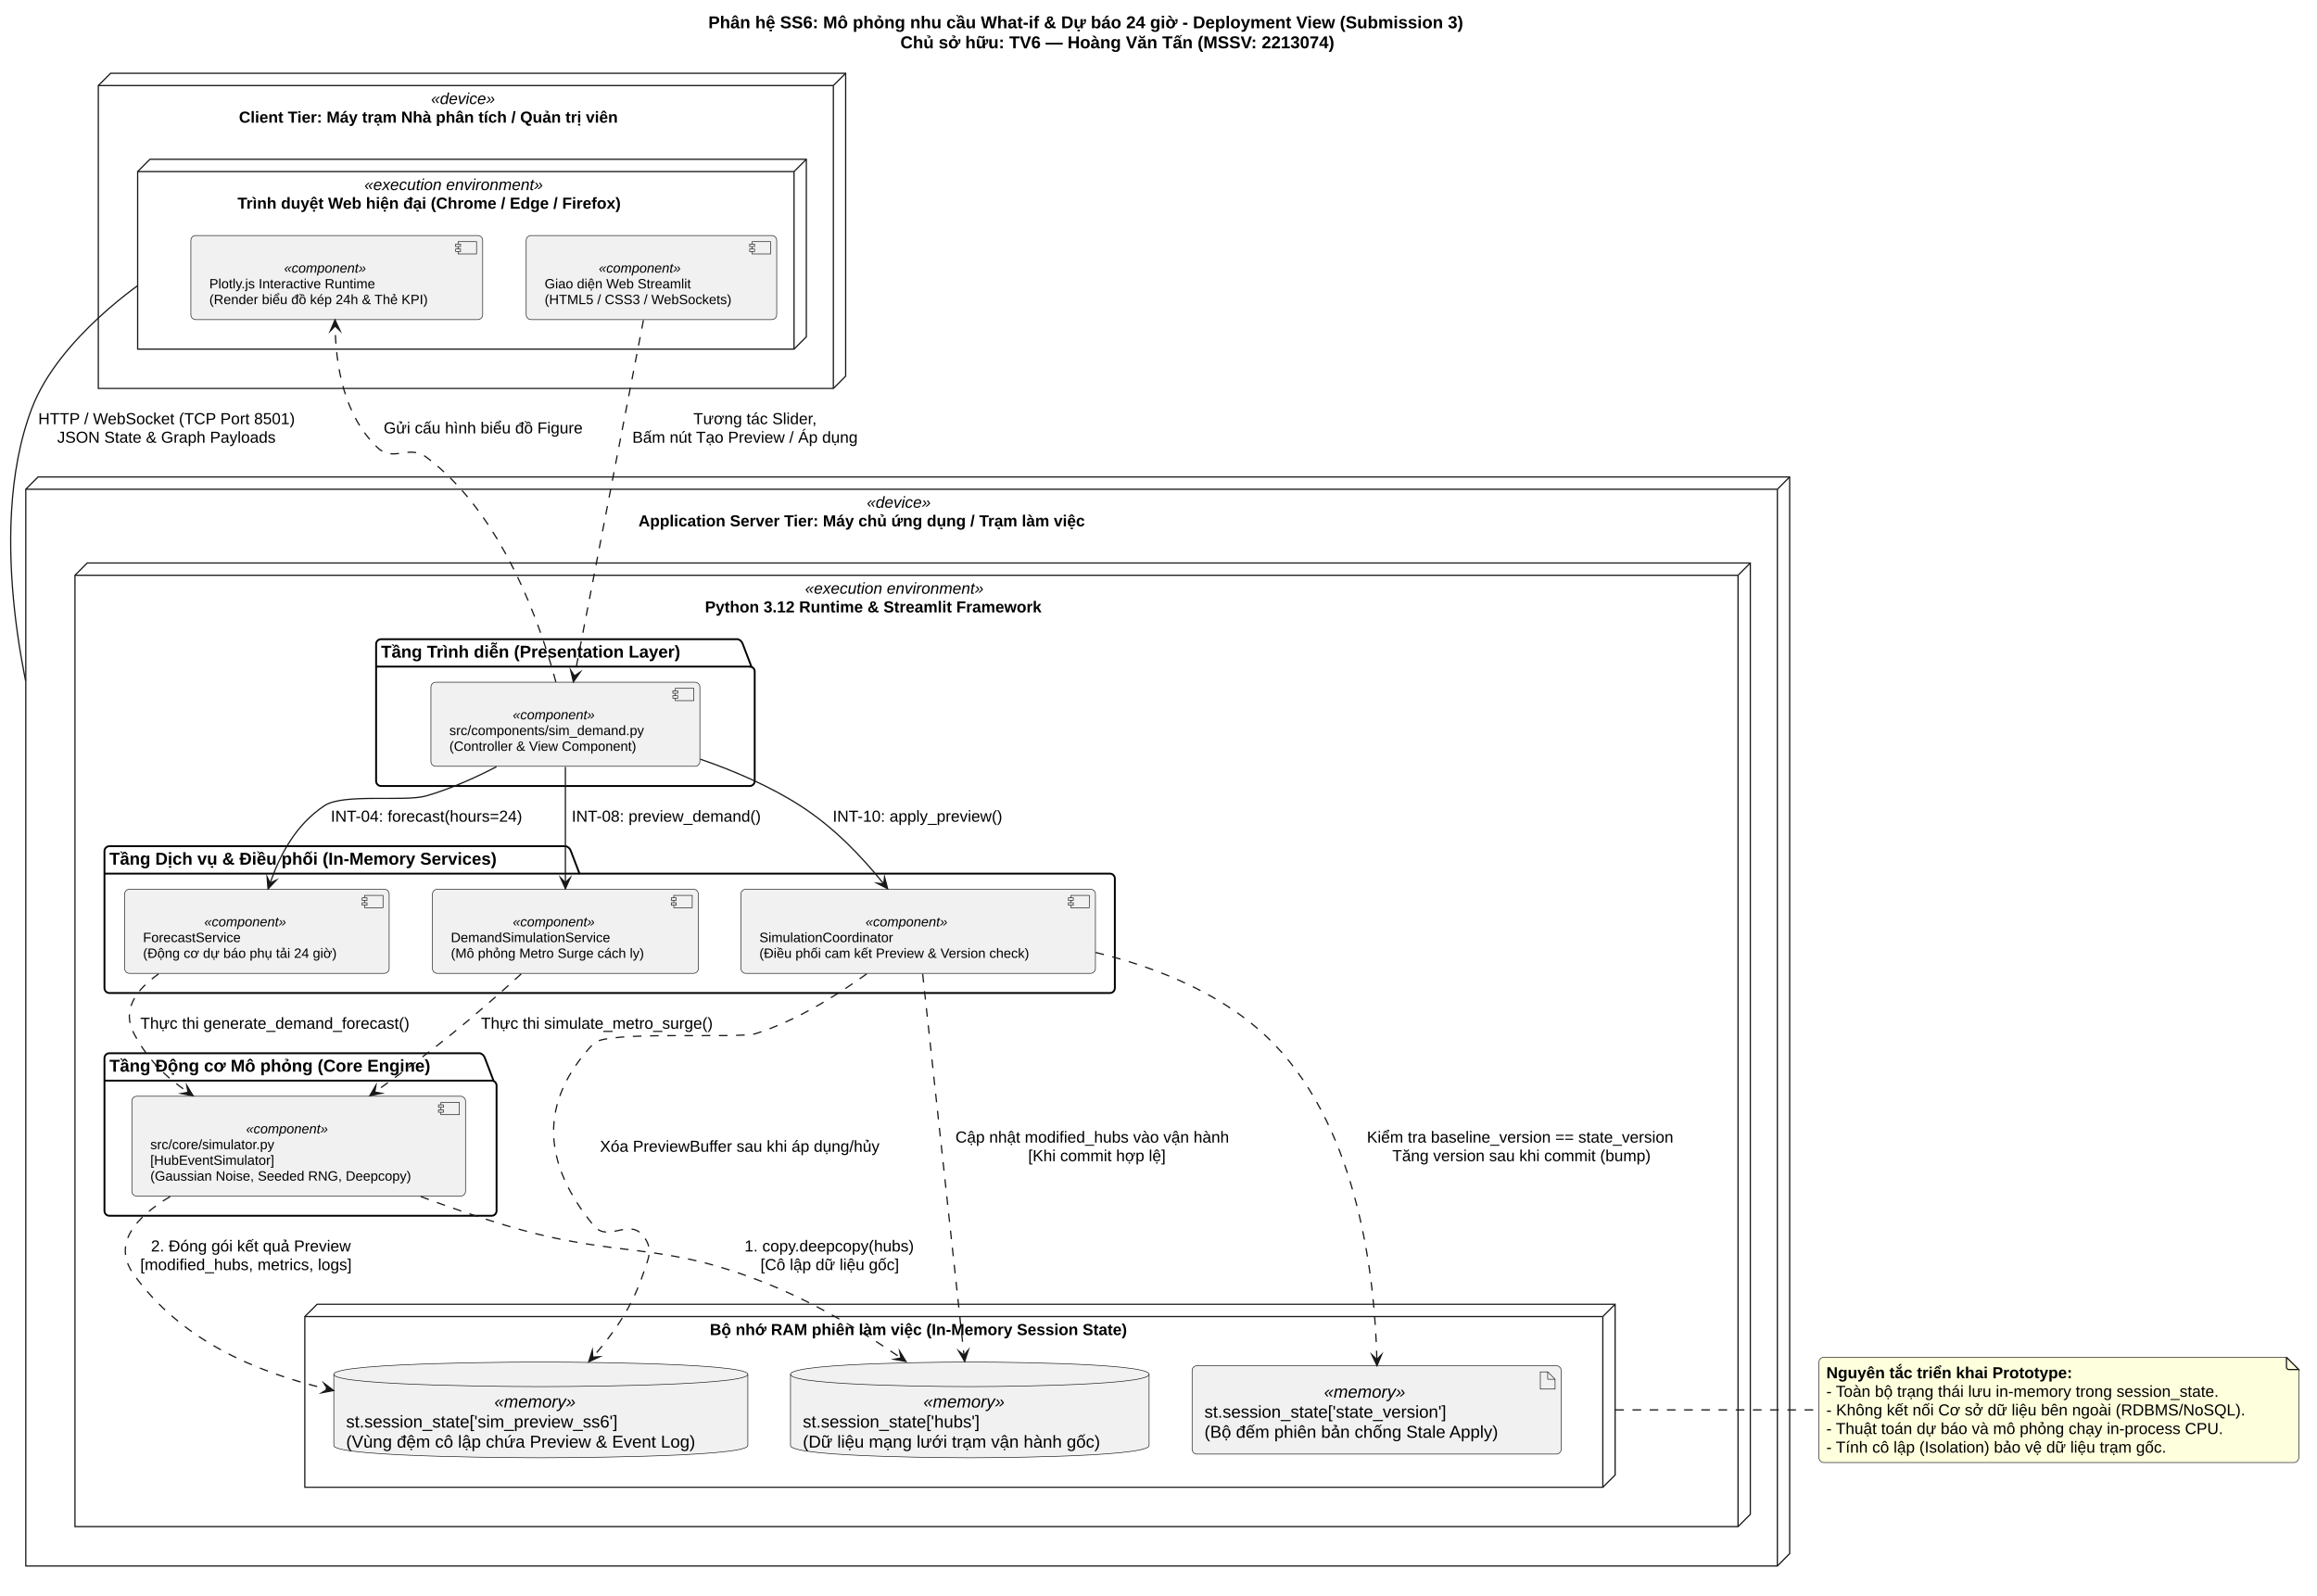
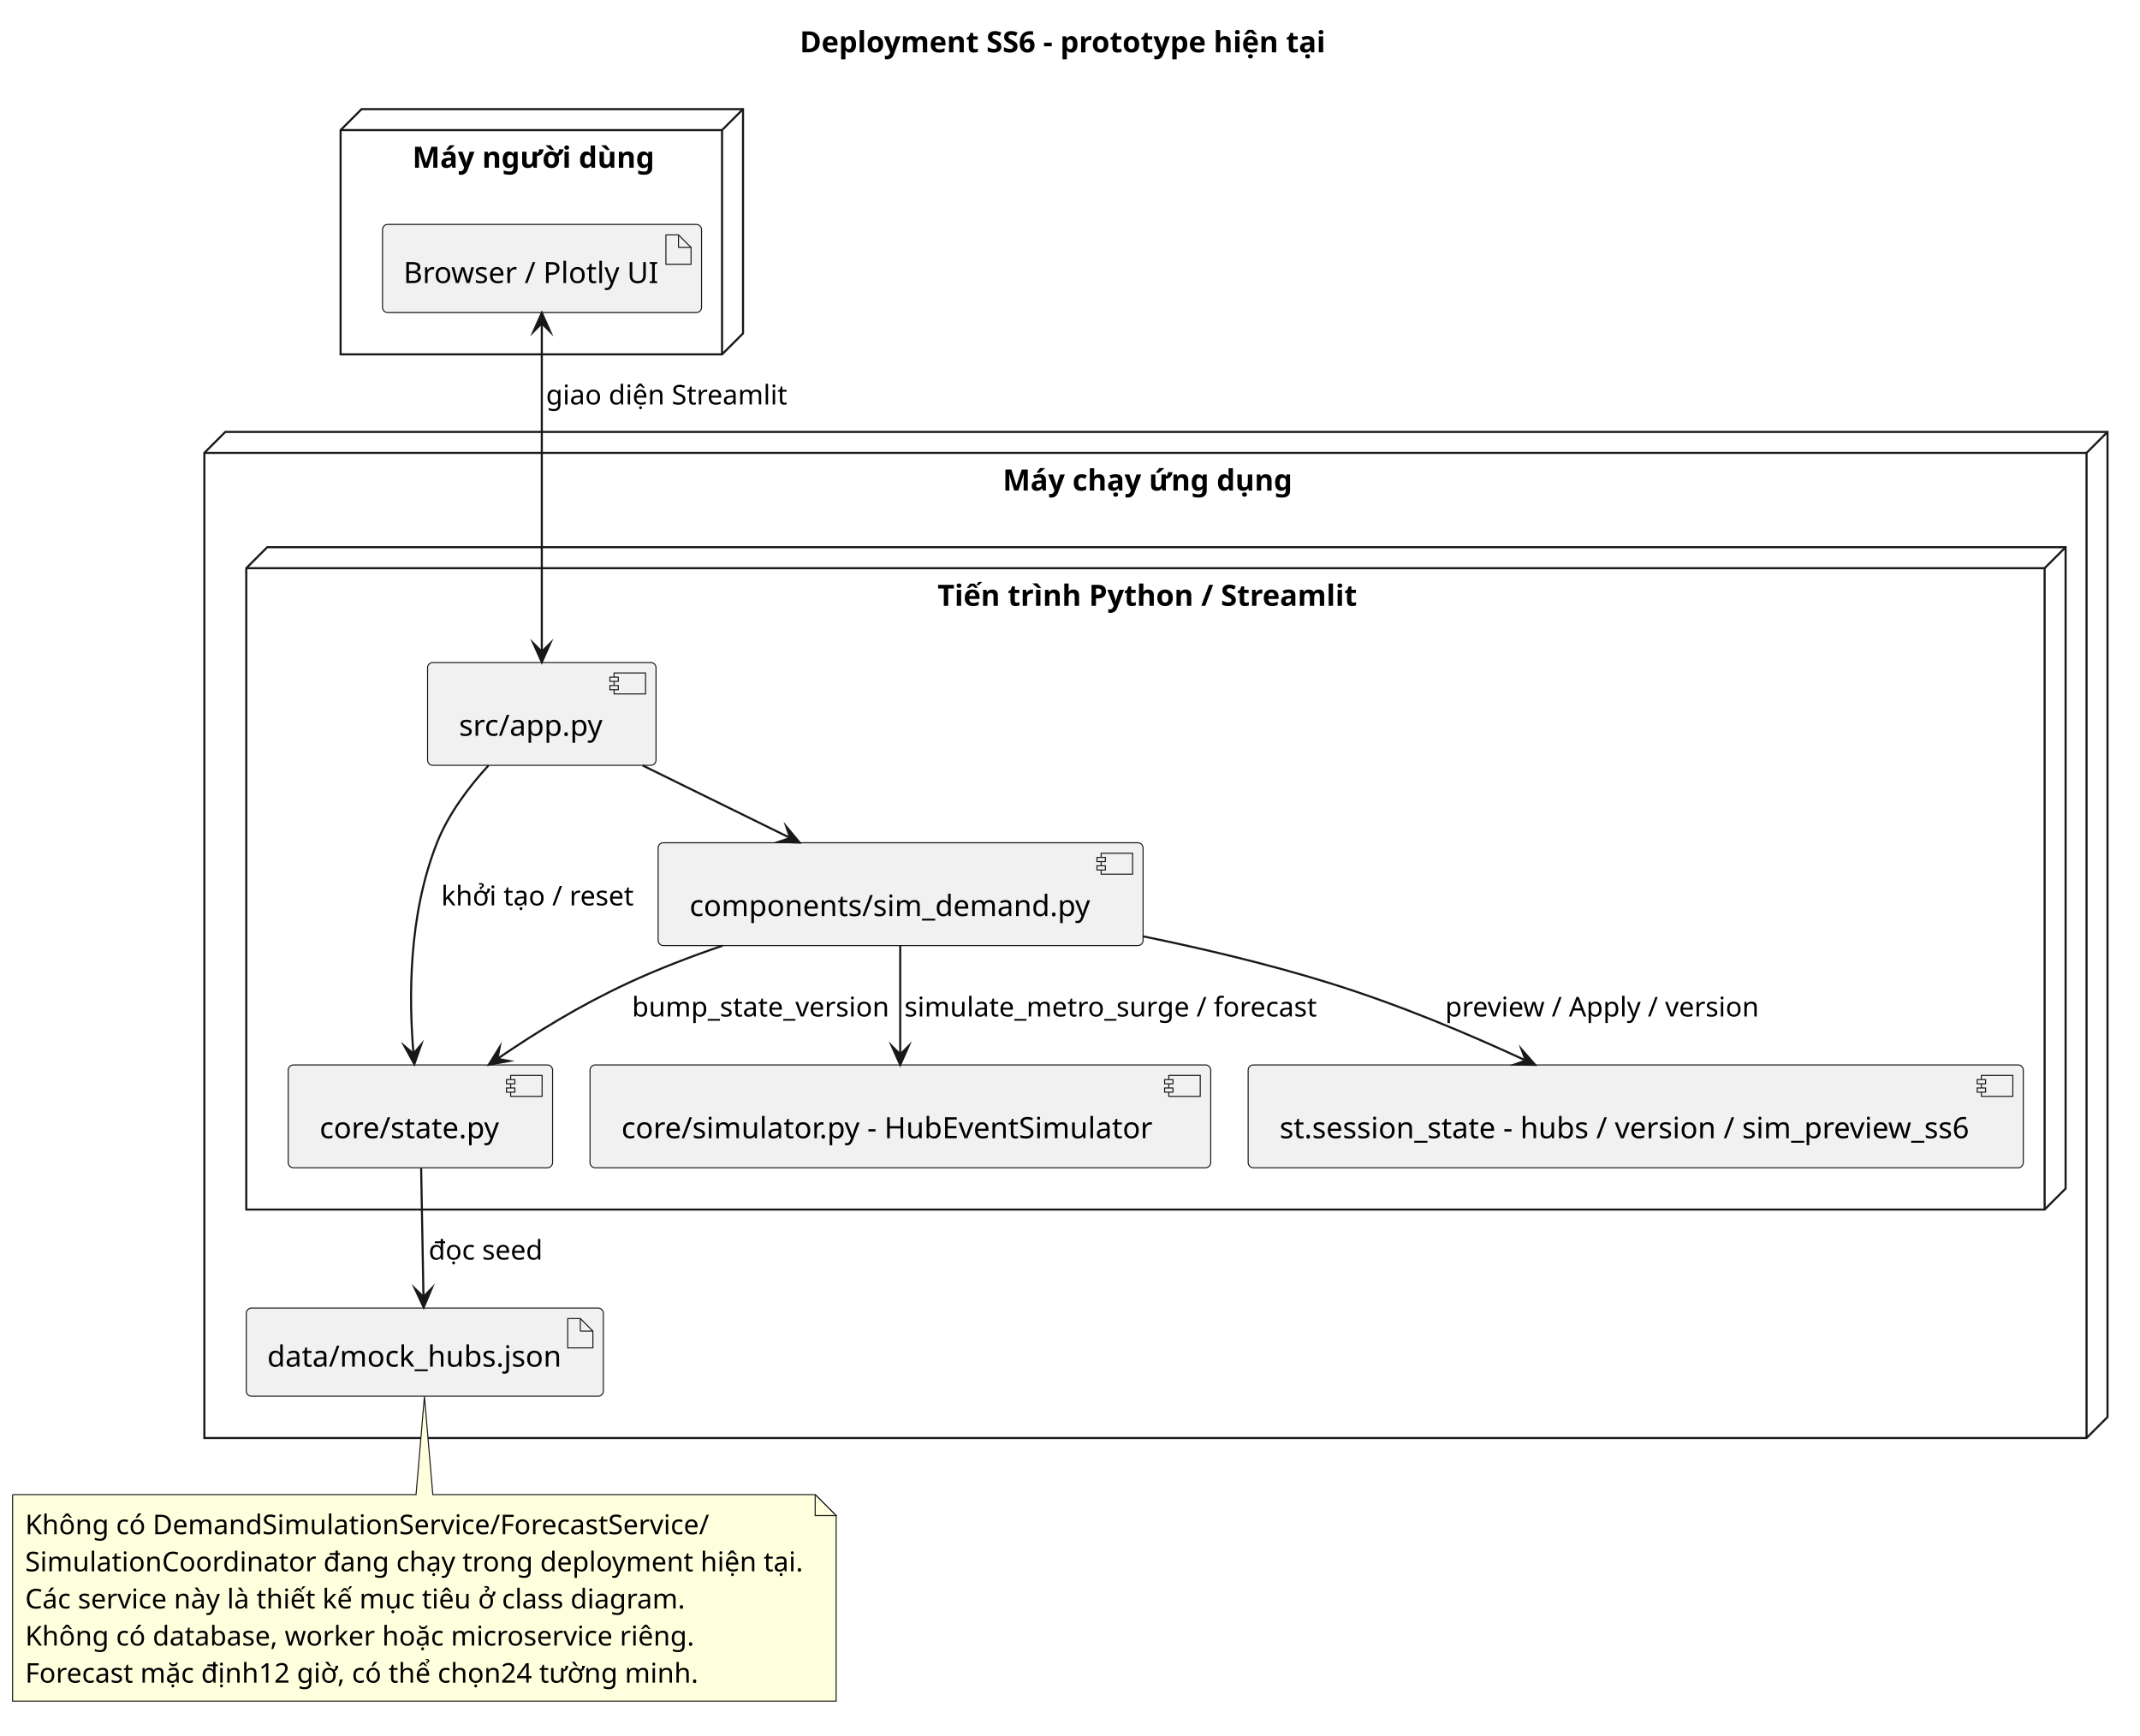
- <svg xmlns="http://www.w3.org/2000/svg" version="1.1" data-diagram-type="DESCRIPTION" style="width:1885px;height:1298px;background:#FFFFFF;" width="1885px" height="1298px" viewBox="0 0 1885 1298" zoomAndPan="magnify" preserveAspectRatio="none" contentStyleType="text/css">
+ <svg xmlns="http://www.w3.org/2000/svg" version="1.1" data-diagram-type="DESCRIPTION" style="width:1021px;height:828px;background:#FFFFFF;" width="1021px" height="828px" viewBox="0 0 1021 828" zoomAndPan="magnify" preserveAspectRatio="none" contentStyleType="text/css">
  <defs />
  <g font-family="sans-serif" lengthAdjust="spacing">
-     <g class="title" data-source-line="8">
-       <text x="576.274" y="22.995" fill="#000" font-size="14" textLength="725.621" font-weight="700" font-family="'Segoe UI', Arial, SansSerif">Phân hệ SS6: Mô phỏng nhu cầu What-if &amp; Dự báo 24 giờ - Deployment View (Submission 3)</text>
-       <text x="732.509" y="39.292" fill="#000" font-size="14" textLength="413.15" font-weight="700" font-family="'Segoe UI', Arial, SansSerif">Chủ sở hữu: TV6 — Hoàng Văn Tấn (MSSV: 2213074)</text>
+     <g class="title" data-source-line="4">
+       <text x="381.558" y="24.966" fill="#000" font-size="14" textLength="251.383" font-weight="700">Deployment SS6 - prototype hiện tại</text>
    </g>
-     <g class="cluster" data-qualified-name="ClientNode" id="ent0001" data-source-line="10">
-       <polygon points="79.985,69.594,89.985,59.594,687.985,59.594,687.985,306.004,677.985,316.004,79.985,316.004,79.985,69.594" fill="none" style="stroke:#181818;stroke-width:1;stroke-linejoin:miter;stroke-miterlimit:10;" />
-       <line x1="677.985" y1="69.594" x2="687.985" y2="59.594" style="stroke:#181818;stroke-width:1;" />
-       <line x1="79.985" y1="69.594" x2="677.985" y2="69.594" style="stroke:#181818;stroke-width:1;" />
-       <line x1="677.985" y1="69.594" x2="677.985" y2="316.004" style="stroke:#181818;stroke-width:1;" />
-       <text x="350.681" y="84.661" fill="#000" font-size="13" textLength="58.608" font-style="italic" font-family="'Segoe UI', Arial, SansSerif">«device»</text>
-       <text x="194.402" y="99.793" fill="#000" font-size="13" textLength="371.167" font-weight="700" font-family="'Segoe UI', Arial, SansSerif">Client Tier: Máy trạm Nhà phân tích / Quản trị viên</text>
+     <g class="cluster" data-qualified-name="M.y ng..i d.ng" id="ent0001" data-source-line="5">
+       <polygon points="162.5,62.068,172.5,52.068,354.5,52.068,354.5,159.068,344.5,169.068,162.5,169.068,162.5,62.068" fill="none" style="stroke:#181818;stroke-width:1;stroke-linejoin:miter;stroke-miterlimit:10;" />
+       <line x1="344.5" y1="62.068" x2="354.5" y2="52.068" style="stroke:#181818;stroke-width:1;" />
+       <line x1="162.5" y1="62.068" x2="344.5" y2="62.068" style="stroke:#181818;stroke-width:1;" />
+       <line x1="344.5" y1="62.068" x2="344.5" y2="169.068" style="stroke:#181818;stroke-width:1;" />
+       <text x="196.75" y="80.034" fill="#000" font-size="14" textLength="115.5" font-weight="700">Máy người dùng</text>
    </g>
-     <g class="cluster" data-qualified-name="ClientNode.Browser" id="ent0002" data-source-line="11">
-       <polygon points="111.985,139.594,121.985,129.594,655.985,129.594,655.985,274.004,645.985,284.004,111.985,284.004,111.985,139.594" fill="none" style="stroke:#181818;stroke-width:1;stroke-linejoin:miter;stroke-miterlimit:10;" />
-       <line x1="645.985" y1="139.594" x2="655.985" y2="129.594" style="stroke:#181818;stroke-width:1;" />
-       <line x1="111.985" y1="139.594" x2="645.985" y2="139.594" style="stroke:#181818;stroke-width:1;" />
-       <line x1="645.985" y1="139.594" x2="645.985" y2="284.004" style="stroke:#181818;stroke-width:1;" />
-       <text x="296.437" y="154.661" fill="#000" font-size="13" textLength="167.096" font-style="italic" font-family="'Segoe UI', Arial, SansSerif">«execution environment»</text>
-       <text x="193.212" y="169.793" fill="#000" font-size="13" textLength="373.547" font-weight="700" font-family="'Segoe UI', Arial, SansSerif">Trình duyệt Web hiện đại (Chrome / Edge / Firefox)</text>
+     <g class="cluster" data-qualified-name="M.y ch.y .ng d.ng" id="ent0003" data-source-line="8">
+       <polygon points="97.5,216.068,107.5,206.068,1005.5,206.068,1005.5,676.068,995.5,686.068,97.5,686.068,97.5,216.068" fill="none" style="stroke:#181818;stroke-width:1;stroke-linejoin:miter;stroke-miterlimit:10;" />
+       <line x1="995.5" y1="216.068" x2="1005.5" y2="206.068" style="stroke:#181818;stroke-width:1;" />
+       <line x1="97.5" y1="216.068" x2="995.5" y2="216.068" style="stroke:#181818;stroke-width:1;" />
+       <line x1="995.5" y1="216.068" x2="995.5" y2="686.068" style="stroke:#181818;stroke-width:1;" />
+       <text x="478.41" y="234.034" fill="#000" font-size="14" textLength="138.179" font-weight="700">Máy chạy ứng dụng</text>
    </g>
-     <g class="cluster" data-qualified-name="AppServer" id="ent0005" data-source-line="17">
-       <polygon points="20.985,398.004,30.985,388.004,1455.985,388.004,1455.985,1263.944,1445.985,1273.944,20.985,1273.944,20.985,398.004" fill="none" style="stroke:#181818;stroke-width:1;stroke-linejoin:miter;stroke-miterlimit:10;" />
-       <line x1="1445.985" y1="398.004" x2="1455.985" y2="388.004" style="stroke:#181818;stroke-width:1;" />
-       <line x1="20.985" y1="398.004" x2="1445.985" y2="398.004" style="stroke:#181818;stroke-width:1;" />
-       <line x1="1445.985" y1="398.004" x2="1445.985" y2="1273.944" style="stroke:#181818;stroke-width:1;" />
-       <text x="705.181" y="413.071" fill="#000" font-size="13" textLength="58.608" font-style="italic" font-family="'Segoe UI', Arial, SansSerif">«device»</text>
-       <text x="519.42" y="428.203" fill="#000" font-size="13" textLength="430.13" font-weight="700" font-family="'Segoe UI', Arial, SansSerif">Application Server Tier: Máy chủ ứng dụng / Trạm làm việc</text>
+     <g class="cluster" data-qualified-name="M.y ch.y .ng d.ng.Ti.n tr.nh Python . Streamlit" id="ent0004" data-source-line="9">
+       <polygon points="117.5,271.068,127.5,261.068,985.5,261.068,985.5,567.068,975.5,577.068,117.5,577.068,117.5,271.068" fill="none" style="stroke:#181818;stroke-width:1;stroke-linejoin:miter;stroke-miterlimit:10;" />
+       <line x1="975.5" y1="271.068" x2="985.5" y2="261.068" style="stroke:#181818;stroke-width:1;" />
+       <line x1="117.5" y1="271.068" x2="975.5" y2="271.068" style="stroke:#181818;stroke-width:1;" />
+       <line x1="975.5" y1="271.068" x2="975.5" y2="577.068" style="stroke:#181818;stroke-width:1;" />
+       <text x="447.288" y="289.034" fill="#000" font-size="14" textLength="200.423" font-weight="700">Tiến trình Python / Streamlit</text>
    </g>
-     <g class="cluster" data-qualified-name="AppServer.PythonEnv" id="ent0006" data-source-line="18">
-       <polygon points="60.985,468.004,70.985,458.004,1423.985,458.004,1423.985,1231.944,1413.985,1241.944,60.985,1241.944,60.985,468.004" fill="none" style="stroke:#181818;stroke-width:1;stroke-linejoin:miter;stroke-miterlimit:10;" />
-       <line x1="1413.985" y1="468.004" x2="1423.985" y2="458.004" style="stroke:#181818;stroke-width:1;" />
-       <line x1="60.985" y1="468.004" x2="1413.985" y2="468.004" style="stroke:#181818;stroke-width:1;" />
-       <line x1="1413.985" y1="468.004" x2="1413.985" y2="1241.944" style="stroke:#181818;stroke-width:1;" />
-       <text x="654.937" y="483.071" fill="#000" font-size="13" textLength="167.096" font-style="italic" font-family="'Segoe UI', Arial, SansSerif">«execution environment»</text>
-       <text x="573.522" y="498.203" fill="#000" font-size="13" textLength="329.926" font-weight="700" font-family="'Segoe UI', Arial, SansSerif">Python 3.12 Runtime &amp; Streamlit Framework</text>
+     <g class="entity" data-qualified-name="GMN18" id="ent0019" data-source-line="26">
+       <path d="M6,713.068 L6,811.598 A0,0 0 0 0 6,811.598 L398.93,811.598 A0,0 0 0 0 398.93,811.598 L398.93,723.068 L388.93,713.068 L206.5,713.068 L202.5,666.186 L198.5,713.068 L6,713.068 A0,0 0 0 0 6,713.068" style="stroke:#181818;stroke-width:0.5;" fill="#FEFFDD" />
+       <path d="M388.93,713.068 L388.93,723.068 L398.93,723.068 L388.93,713.068" style="stroke:#181818;stroke-width:0.5;" fill="#FEFFDD" />
+       <text x="12" y="731.965" fill="#000" font-size="13" textLength="326.586">Không có DemandSimulationService/ForecastService/</text>
+       <text x="12" y="749.671" fill="#000" font-size="13" textLength="371.93">SimulationCoordinator đang chạy trong deployment hiện tại.</text>
+       <text x="12" y="767.377" fill="#000" font-size="13" textLength="315.12">Các service này là thiết kế mục tiêu ở class diagram.</text>
+       <text x="12" y="785.083" fill="#000" font-size="13" textLength="319.501">Không có database, worker hoặc microservice riêng.</text>
+       <text x="12" y="802.789" fill="#000" font-size="13" textLength="321.412">Forecast mặc định12 giờ, có thể chọn24 tường minh.</text>
    </g>
-     <g class="cluster" data-qualified-name="AppServer.PythonEnv.T.ng Tr.nh di.n .Presentation Layer." id="ent0007" data-source-line="20">
-       <path d="M309.985,520.004 L600.297,520.004 A6,6 0 0 1 604.297,524.004 L611.297,542.301 L609.985,542.301 A4,4 0 0 1 613.985,546.301 L613.985,635.424 A4,4 0 0 1 609.985,639.424 L309.985,639.424 A4,4 0 0 1 305.985,635.424 L305.985,524.004 A4,4 0 0 1 309.985,520.004" style="stroke:#000;stroke-width:1.5;" fill="none" />
-       <line x1="305.985" y1="542.301" x2="611.297" y2="542.301" style="stroke:#000;stroke-width:1.5;" />
-       <text x="309.985" y="534.999" fill="#000" font-size="14" textLength="292.312" font-weight="700" font-family="'Segoe UI', Arial, SansSerif">Tầng Trình diễn (Presentation Layer)</text>
+     <g class="entity" data-qualified-name="M.y ng..i d.ng.Browser" id="ent0002" data-source-line="6">
+       <rect x="182.5" y="107.068" width="152.206" height="42.068" fill="#F1F1F1" style="stroke:#181818;stroke-width:0.5;" rx="2.5" ry="2.5" />
+       <polygon points="317.706,112.068,317.706,126.068,329.706,126.068,329.706,118.068,323.706,112.068,317.706,112.068" fill="#F1F1F1" style="stroke:#181818;stroke-width:0.5;stroke-linejoin:miter;stroke-miterlimit:10;" />
+       <line x1="323.706" y1="112.068" x2="323.706" y2="118.068" style="stroke:#181818;stroke-width:0.5;" />
+       <line x1="329.706" y1="118.068" x2="323.706" y2="118.068" style="stroke:#181818;stroke-width:0.5;" />
+       <text x="192.5" y="135.034" fill="#000" font-size="14" textLength="122.206">Browser / Plotly UI</text>
    </g>
-     <g class="cluster" data-qualified-name="AppServer.PythonEnv.T.ng D.ch v. . .i.u ph.i .In-Memory Services." id="ent0009" data-source-line="24">
-       <path d="M88.985,688.424 L460.453,688.424 A6,6 0 0 1 464.453,692.424 L471.453,710.721 L902.985,710.721 A4,4 0 0 1 906.985,714.721 L906.985,803.834 A4,4 0 0 1 902.985,807.834 L88.985,807.834 A4,4 0 0 1 84.985,803.834 L84.985,692.424 A4,4 0 0 1 88.985,688.424" style="stroke:#000;stroke-width:1.5;" fill="none" />
-       <line x1="84.985" y1="710.721" x2="471.453" y2="710.721" style="stroke:#000;stroke-width:1.5;" />
-       <text x="88.985" y="703.419" fill="#000" font-size="14" textLength="373.468" font-weight="700" font-family="'Segoe UI', Arial, SansSerif">Tầng Dịch vụ &amp; Điều phối (In-Memory Services)</text>
+     <g class="entity" data-qualified-name="M.y ch.y .ng d.ng.Seed" id="ent0010" data-source-line="16">
+       <rect x="117.5" y="624.068" width="170.363" height="42.068" fill="#F1F1F1" style="stroke:#181818;stroke-width:0.5;" rx="2.5" ry="2.5" />
+       <polygon points="270.863,629.068,270.863,643.068,282.863,643.068,282.863,635.068,276.863,629.068,270.863,629.068" fill="#F1F1F1" style="stroke:#181818;stroke-width:0.5;stroke-linejoin:miter;stroke-miterlimit:10;" />
+       <line x1="276.863" y1="629.068" x2="276.863" y2="635.068" style="stroke:#181818;stroke-width:0.5;" />
+       <line x1="282.863" y1="635.068" x2="276.863" y2="635.068" style="stroke:#181818;stroke-width:0.5;" />
+       <text x="127.5" y="652.034" fill="#000" font-size="14" textLength="140.363">data/mock_hubs.json</text>
    </g>
-     <g class="cluster" data-qualified-name="AppServer.PythonEnv.T.ng ..ng c. M. ph.ng .Core Engine." id="ent0013" data-source-line="30">
-       <path d="M88.985,856.834 L390.514,856.834 A6,6 0 0 1 394.514,860.834 L401.514,879.131 L399.985,879.131 A4,4 0 0 1 403.985,883.131 L403.985,985.054 A4,4 0 0 1 399.985,989.054 L88.985,989.054 A4,4 0 0 1 84.985,985.054 L84.985,860.834 A4,4 0 0 1 88.985,856.834" style="stroke:#000;stroke-width:1.5;" fill="none" />
-       <line x1="84.985" y1="879.131" x2="401.514" y2="879.131" style="stroke:#000;stroke-width:1.5;" />
-       <text x="88.985" y="871.829" fill="#000" font-size="14" textLength="303.529" font-weight="700" font-family="'Segoe UI', Arial, SansSerif">Tầng Động cơ Mô phỏng (Core Engine)</text>
+     <g class="entity" data-qualified-name="M.y ch.y .ng d.ng.Ti.n tr.nh Python . Streamlit.App" id="ent0005" data-source-line="10">
+       <rect x="204" y="316.068" width="108.992" height="49.068" fill="#F1F1F1" style="stroke:#181818;stroke-width:0.5;" rx="2.5" ry="2.5" />
+       <rect x="292.992" y="321.068" width="15" height="10" fill="#F1F1F1" style="stroke:#181818;stroke-width:0.5;" />
+       <rect x="290.992" y="323.068" width="4" height="2" fill="#F1F1F1" style="stroke:#181818;stroke-width:0.5;" />
+       <rect x="290.992" y="327.068" width="4" height="2" fill="#F1F1F1" style="stroke:#181818;stroke-width:0.5;" />
+       <text x="219" y="351.034" fill="#000" font-size="14" textLength="68.992">src/app.py</text>
    </g>
-     <g class="cluster" data-qualified-name="AppServer.PythonEnv.RAMNode" id="ent0015" data-source-line="34">
-       <polygon points="247.985,1071.054,257.985,1061.054,1313.985,1061.054,1313.985,1199.944,1303.985,1209.944,247.985,1209.944,247.985,1071.054" fill="none" style="stroke:#181818;stroke-width:1;stroke-linejoin:miter;stroke-miterlimit:10;" />
-       <line x1="1303.985" y1="1071.054" x2="1313.985" y2="1061.054" style="stroke:#181818;stroke-width:1;" />
-       <line x1="247.985" y1="1071.054" x2="1303.985" y2="1071.054" style="stroke:#181818;stroke-width:1;" />
-       <line x1="1303.985" y1="1071.054" x2="1303.985" y2="1209.944" style="stroke:#181818;stroke-width:1;" />
-       <text x="577.497" y="1086.121" fill="#000" font-size="13" textLength="398.976" font-weight="700" font-family="'Segoe UI', Arial, SansSerif">Bộ nhớ RAM phiên làm việc (In-Memory Session State)</text>
+     <g class="entity" data-qualified-name="M.y ch.y .ng d.ng.Ti.n tr.nh Python . Streamlit.UI" id="ent0006" data-source-line="11">
+       <rect x="314" y="402.068" width="231.365" height="49.068" fill="#F1F1F1" style="stroke:#181818;stroke-width:0.5;" rx="2.5" ry="2.5" />
+       <rect x="525.365" y="407.068" width="15" height="10" fill="#F1F1F1" style="stroke:#181818;stroke-width:0.5;" />
+       <rect x="523.365" y="409.068" width="4" height="2" fill="#F1F1F1" style="stroke:#181818;stroke-width:0.5;" />
+       <rect x="523.365" y="413.068" width="4" height="2" fill="#F1F1F1" style="stroke:#181818;stroke-width:0.5;" />
+       <text x="329" y="437.034" fill="#000" font-size="14" textLength="191.365">components/sim_demand.py</text>
    </g>
-     <g class="entity" data-qualified-name="ClientNode.Browser.WebUI" id="ent0003" data-source-line="12">
-       <rect x="428.085" y="191.594" width="203.802" height="68.414" fill="#F1F1F1" style="stroke:#181818;stroke-width:0.5;" rx="4" ry="4" />
-       <rect x="611.887" y="196.594" width="15" height="10" fill="#F1F1F1" style="stroke:#181818;stroke-width:0.5;" />
-       <rect x="609.887" y="198.594" width="4" height="2" fill="#F1F1F1" style="stroke:#181818;stroke-width:0.5;" />
-       <rect x="609.887" y="202.594" width="4" height="2" fill="#F1F1F1" style="stroke:#181818;stroke-width:0.5;" />
-       <text x="487.141" y="221.804" fill="#000" font-size="11" textLength="75.689" font-style="italic" font-family="'Segoe UI', Arial, SansSerif">«component»</text>
-       <text x="443.085" y="234.609" fill="#000" font-size="11" textLength="134.412" font-family="'Segoe UI', Arial, SansSerif">Giao diện Web Streamlit</text>
-       <text x="443.085" y="247.414" fill="#000" font-size="11" textLength="163.802" font-family="'Segoe UI', Arial, SansSerif">(HTML5 / CSS3 / WebSockets)</text>
+     <g class="entity" data-qualified-name="M.y ch.y .ng d.ng.Ti.n tr.nh Python . Streamlit.Engine" id="ent0007" data-source-line="12">
+       <rect x="281.5" y="508.068" width="296.143" height="49.068" fill="#F1F1F1" style="stroke:#181818;stroke-width:0.5;" rx="2.5" ry="2.5" />
+       <rect x="557.643" y="513.068" width="15" height="10" fill="#F1F1F1" style="stroke:#181818;stroke-width:0.5;" />
+       <rect x="555.643" y="515.068" width="4" height="2" fill="#F1F1F1" style="stroke:#181818;stroke-width:0.5;" />
+       <rect x="555.643" y="519.068" width="4" height="2" fill="#F1F1F1" style="stroke:#181818;stroke-width:0.5;" />
+       <text x="296.5" y="543.034" fill="#000" font-size="14" textLength="256.143">core/simulator.py - HubEventSimulator</text>
    </g>
-     <g class="entity" data-qualified-name="ClientNode.Browser.PlotlyRuntime" id="ent0004" data-source-line="13">
-       <rect x="155.275" y="191.594" width="237.42" height="68.414" fill="#F1F1F1" style="stroke:#181818;stroke-width:0.5;" rx="4" ry="4" />
-       <rect x="372.695" y="196.594" width="15" height="10" fill="#F1F1F1" style="stroke:#181818;stroke-width:0.5;" />
-       <rect x="370.695" y="198.594" width="4" height="2" fill="#F1F1F1" style="stroke:#181818;stroke-width:0.5;" />
-       <rect x="370.695" y="202.594" width="4" height="2" fill="#F1F1F1" style="stroke:#181818;stroke-width:0.5;" />
-       <text x="231.14" y="221.804" fill="#000" font-size="11" textLength="75.689" font-style="italic" font-family="'Segoe UI', Arial, SansSerif">«component»</text>
-       <text x="170.275" y="234.609" fill="#000" font-size="11" textLength="155.268" font-family="'Segoe UI', Arial, SansSerif">Plotly.js Interactive Runtime</text>
-       <text x="170.275" y="247.414" fill="#000" font-size="11" textLength="197.42" font-family="'Segoe UI', Arial, SansSerif">(Render biểu đồ kép 24h &amp; Thẻ KPI)</text>
+     <g class="entity" data-qualified-name="M.y ch.y .ng d.ng.Ti.n tr.nh Python . Streamlit.State" id="ent0008" data-source-line="13">
+       <rect x="137.5" y="508.068" width="126.142" height="49.068" fill="#F1F1F1" style="stroke:#181818;stroke-width:0.5;" rx="2.5" ry="2.5" />
+       <rect x="243.642" y="513.068" width="15" height="10" fill="#F1F1F1" style="stroke:#181818;stroke-width:0.5;" />
+       <rect x="241.642" y="515.068" width="4" height="2" fill="#F1F1F1" style="stroke:#181818;stroke-width:0.5;" />
+       <rect x="241.642" y="519.068" width="4" height="2" fill="#F1F1F1" style="stroke:#181818;stroke-width:0.5;" />
+       <text x="152.5" y="543.034" fill="#000" font-size="14" textLength="86.142">core/state.py</text>
    </g>
-     <g class="entity" data-qualified-name="AppServer.PythonEnv.T.ng Tr.nh di.n .Presentation Layer..SimDemandComp" id="ent0008" data-source-line="21">
-       <rect x="350.575" y="555.004" width="218.825" height="68.414" fill="#F1F1F1" style="stroke:#181818;stroke-width:0.5;" rx="4" ry="4" />
-       <rect x="549.4" y="560.004" width="15" height="10" fill="#F1F1F1" style="stroke:#181818;stroke-width:0.5;" />
-       <rect x="547.4" y="562.004" width="4" height="2" fill="#F1F1F1" style="stroke:#181818;stroke-width:0.5;" />
-       <rect x="547.4" y="566.004" width="4" height="2" fill="#F1F1F1" style="stroke:#181818;stroke-width:0.5;" />
-       <text x="417.143" y="585.214" fill="#000" font-size="11" textLength="75.689" font-style="italic" font-family="'Segoe UI', Arial, SansSerif">«component»</text>
-       <text x="365.575" y="598.019" fill="#000" font-size="11" textLength="178.825" font-family="'Segoe UI', Arial, SansSerif">src/components/sim_demand.py</text>
-       <text x="365.575" y="610.824" fill="#000" font-size="11" textLength="172.208" font-family="'Segoe UI', Arial, SansSerif">(Controller &amp; View Component)</text>
+     <g class="entity" data-qualified-name="M.y ch.y .ng d.ng.Ti.n tr.nh Python . Streamlit.Session" id="ent0009" data-source-line="14">
+       <rect x="595.5" y="508.068" width="369.825" height="49.068" fill="#F1F1F1" style="stroke:#181818;stroke-width:0.5;" rx="2.5" ry="2.5" />
+       <rect x="945.325" y="513.068" width="15" height="10" fill="#F1F1F1" style="stroke:#181818;stroke-width:0.5;" />
+       <rect x="943.325" y="515.068" width="4" height="2" fill="#F1F1F1" style="stroke:#181818;stroke-width:0.5;" />
+       <rect x="943.325" y="519.068" width="4" height="2" fill="#F1F1F1" style="stroke:#181818;stroke-width:0.5;" />
+       <text x="610.5" y="543.034" fill="#000" font-size="14" textLength="329.825">st.session_state - hubs / version / sim_preview_ss6</text>
    </g>
-     <g class="entity" data-qualified-name="AppServer.PythonEnv.T.ng D.ch v. . .i.u ph.i .In-Memory Services..DemandServiceComp" id="ent0010" data-source-line="25">
-       <rect x="351.815" y="723.424" width="216.349" height="68.414" fill="#F1F1F1" style="stroke:#181818;stroke-width:0.5;" rx="4" ry="4" />
-       <rect x="548.164" y="728.424" width="15" height="10" fill="#F1F1F1" style="stroke:#181818;stroke-width:0.5;" />
-       <rect x="546.164" y="730.424" width="4" height="2" fill="#F1F1F1" style="stroke:#181818;stroke-width:0.5;" />
-       <rect x="546.164" y="734.424" width="4" height="2" fill="#F1F1F1" style="stroke:#181818;stroke-width:0.5;" />
-       <text x="417.145" y="753.634" fill="#000" font-size="11" textLength="75.689" font-style="italic" font-family="'Segoe UI', Arial, SansSerif">«component»</text>
-       <text x="366.815" y="766.439" fill="#000" font-size="11" textLength="145.895" font-family="'Segoe UI', Arial, SansSerif">DemandSimulationService</text>
-       <text x="366.815" y="779.244" fill="#000" font-size="11" textLength="176.349" font-family="'Segoe UI', Arial, SansSerif">(Mô phỏng Metro Surge cách ly)</text>
+     <g class="link" data-entity-1="ent0002" data-entity-2="ent0005" id="lnk11" data-link-type="dependency">
+       <polygon points="258.5,149.252,254.5,158.252,258.5,154.252,262.5,158.252,258.5,149.252" fill="#181818" style="stroke:#181818;stroke-width:1;stroke-linejoin:miter;stroke-miterlimit:10;" />
+       <polygon points="258.5,315.938,262.5,306.938,258.5,310.938,254.5,306.938,258.5,315.938" fill="#181818" style="stroke:#181818;stroke-width:1;stroke-linejoin:miter;stroke-miterlimit:10;" />
+       <path d="M258.5,154.252 C258.5,193.355 258.5,269.248 258.5,310.938" style="stroke:#181818;stroke-width:1;" fill="none" />
+       <text x="260.5" y="192.965" fill="#000" font-size="13" textLength="115.362">giao diện Streamlit</text>
    </g>
-     <g class="entity" data-qualified-name="AppServer.PythonEnv.T.ng D.ch v. . .i.u ph.i .In-Memory Services..ForecastServiceComp" id="ent0011" data-source-line="26">
-       <rect x="101.355" y="723.424" width="215.253" height="68.414" fill="#F1F1F1" style="stroke:#181818;stroke-width:0.5;" rx="4" ry="4" />
-       <rect x="296.608" y="728.424" width="15" height="10" fill="#F1F1F1" style="stroke:#181818;stroke-width:0.5;" />
-       <rect x="294.608" y="730.424" width="4" height="2" fill="#F1F1F1" style="stroke:#181818;stroke-width:0.5;" />
-       <rect x="294.608" y="734.424" width="4" height="2" fill="#F1F1F1" style="stroke:#181818;stroke-width:0.5;" />
-       <text x="166.137" y="753.634" fill="#000" font-size="11" textLength="75.689" font-style="italic" font-family="'Segoe UI', Arial, SansSerif">«component»</text>
-       <text x="116.355" y="766.439" fill="#000" font-size="11" textLength="87.833" font-family="'Segoe UI', Arial, SansSerif">ForecastService</text>
-       <text x="116.355" y="779.244" fill="#000" font-size="11" textLength="175.253" font-family="'Segoe UI', Arial, SansSerif">(Động cơ dự báo phụ tải 24 giờ)</text>
+     <g class="link" data-entity-1="ent0005" data-entity-2="ent0006" id="lnk12" data-link-type="dependency">
+       <polygon points="381.477,401.978,375.162,394.419,376.989,399.773,371.635,401.6,381.477,401.978" fill="#181818" style="stroke:#181818;stroke-width:1;stroke-linejoin:miter;stroke-miterlimit:10;" />
+       <path d="M306.588,365.19 C330,376.691 353.586,388.277 376.989,399.773" style="stroke:#181818;stroke-width:1;" fill="none" />
    </g>
-     <g class="entity" data-qualified-name="AppServer.PythonEnv.T.ng D.ch v. . .i.u ph.i .In-Memory Services..CoordComp" id="ent0012" data-source-line="27">
-       <rect x="602.775" y="723.424" width="288.413" height="68.414" fill="#F1F1F1" style="stroke:#181818;stroke-width:0.5;" rx="4" ry="4" />
-       <rect x="871.188" y="728.424" width="15" height="10" fill="#F1F1F1" style="stroke:#181818;stroke-width:0.5;" />
-       <rect x="869.188" y="730.424" width="4" height="2" fill="#F1F1F1" style="stroke:#181818;stroke-width:0.5;" />
-       <rect x="869.188" y="734.424" width="4" height="2" fill="#F1F1F1" style="stroke:#181818;stroke-width:0.5;" />
-       <text x="704.137" y="753.634" fill="#000" font-size="11" textLength="75.689" font-style="italic" font-family="'Segoe UI', Arial, SansSerif">«component»</text>
-       <text x="617.775" y="766.439" fill="#000" font-size="11" textLength="123.573" font-family="'Segoe UI', Arial, SansSerif">SimulationCoordinator</text>
-       <text x="617.775" y="779.244" fill="#000" font-size="11" textLength="248.413" font-family="'Segoe UI', Arial, SansSerif">(Điều phối cam kết Preview &amp; Version check)</text>
+     <g class="link" data-entity-1="ent0005" data-entity-2="ent0008" id="lnk13" data-link-type="dependency">
+       <polygon points="197.678,507.7,200.926,498.402,197.267,502.717,192.953,499.058,197.678,507.7" fill="#181818" style="stroke:#181818;stroke-width:1;stroke-linejoin:miter;stroke-miterlimit:10;" />
+       <path d="M233.109,365.126 C223.65,375.474 213.906,388.381 208.5,402.068 C194.763,436.846 195.067,475.989 197.267,502.717" style="stroke:#181818;stroke-width:1;" fill="none" />
+       <text x="210.5" y="431.965" fill="#000" font-size="13" textLength="92.118">khởi tạo / reset</text>
    </g>
-     <g class="entity" data-qualified-name="AppServer.PythonEnv.T.ng ..ng c. M. ph.ng .Core Engine..SimEngineComp" id="ent0014" data-source-line="31">
-       <rect x="107.265" y="891.834" width="271.446" height="81.219" fill="#F1F1F1" style="stroke:#181818;stroke-width:0.5;" rx="4" ry="4" />
-       <rect x="358.711" y="896.834" width="15" height="10" fill="#F1F1F1" style="stroke:#181818;stroke-width:0.5;" />
-       <rect x="356.711" y="898.834" width="4" height="2" fill="#F1F1F1" style="stroke:#181818;stroke-width:0.5;" />
-       <rect x="356.711" y="902.834" width="4" height="2" fill="#F1F1F1" style="stroke:#181818;stroke-width:0.5;" />
-       <text x="200.143" y="922.044" fill="#000" font-size="11" textLength="75.689" font-style="italic" font-family="'Segoe UI', Arial, SansSerif">«component»</text>
-       <text x="122.265" y="934.849" fill="#000" font-size="11" textLength="116.606" font-family="'Segoe UI', Arial, SansSerif">src/core/simulator.py</text>
-       <text x="122.265" y="947.654" fill="#000" font-size="11" textLength="115.409" font-family="'Segoe UI', Arial, SansSerif">[HubEventSimulator]</text>
-       <text x="122.265" y="960.458" fill="#000" font-size="11" textLength="231.446" font-family="'Segoe UI', Arial, SansSerif">(Gaussian Noise, Seeded RNG, Deepcopy)</text>
+     <g class="link" data-entity-1="ent0008" data-entity-2="ent0010" id="lnk14" data-link-type="dependency">
+       <polygon points="202.132,623.74,205.969,614.669,202.042,618.741,197.97,614.814,202.132,623.74" fill="#181818" style="stroke:#181818;stroke-width:1;stroke-linejoin:miter;stroke-miterlimit:10;" />
+       <path d="M200.929,557.273 C201.287,577.058 201.702,599.961 202.042,618.741" style="stroke:#181818;stroke-width:1;" fill="none" />
+       <text x="204.5" y="600.965" fill="#000" font-size="13" textLength="54.392">đọc seed</text>
    </g>
-     <g class="entity" data-qualified-name="AppServer.PythonEnv.RAMNode.HubsState" id="ent0016" data-source-line="35">
-       <path d="M643.115,1118.054 C643.115,1108.054 788.983,1108.054 788.983,1108.054 C788.983,1108.054 934.85,1108.054 934.85,1118.054 L934.85,1175.944 C934.85,1185.944 788.983,1185.944 788.983,1185.944 C788.983,1185.944 643.115,1185.944 643.115,1175.944 L643.115,1118.054" style="stroke:#181818;stroke-width:0.5;" fill="#F1F1F1" />
-       <path d="M643.115,1118.054 C643.115,1128.054 788.983,1128.054 788.983,1128.054 C788.983,1128.054 934.85,1128.054 934.85,1118.054" style="stroke:#181818;stroke-width:0.5;" fill="none" />
-       <text x="751.17" y="1145.049" fill="#000" font-size="14" textLength="75.626" font-style="italic" font-family="'Segoe UI', Arial, SansSerif">«memory»</text>
-       <text x="653.115" y="1161.346" fill="#000" font-size="14" textLength="164.069" font-family="'Segoe UI', Arial, SansSerif">st.session_state['hubs']</text>
-       <text x="653.115" y="1177.643" fill="#000" font-size="14" textLength="271.735" font-family="'Segoe UI', Arial, SansSerif">(Dữ liệu mạng lưới trạm vận hành gốc)</text>
+     <g class="link" data-entity-1="ent0006" data-entity-2="ent0007" id="lnk15" data-link-type="dependency">
+       <polygon points="429.5,508.062,433.5,499.062,429.5,503.062,425.5,499.062,429.5,508.062" fill="#181818" style="stroke:#181818;stroke-width:1;stroke-linejoin:miter;stroke-miterlimit:10;" />
+       <path d="M429.5,451.167 C429.5,468.187 429.5,486.063 429.5,503.062" style="stroke:#181818;stroke-width:1;" fill="none" />
+       <text x="431.5" y="484.965" fill="#000" font-size="13" textLength="197.444">simulate_metro_surge / forecast</text>
    </g>
-     <g class="entity" data-qualified-name="AppServer.PythonEnv.RAMNode.VersionState" id="ent0017" data-source-line="36">
-       <rect x="969.845" y="1111.054" width="300.286" height="71.891" fill="#F1F1F1" style="stroke:#181818;stroke-width:0.5;" rx="4" ry="4" />
-       <polygon points="1253.131,1116.054,1253.131,1130.054,1265.131,1130.054,1265.131,1122.054,1259.131,1116.054,1253.131,1116.054" fill="#F1F1F1" style="stroke:#181818;stroke-width:0.5;stroke-linejoin:miter;stroke-miterlimit:10;" />
-       <line x1="1259.131" y1="1116.054" x2="1259.131" y2="1122.054" style="stroke:#181818;stroke-width:0.5;" />
-       <line x1="1265.131" y1="1122.054" x2="1259.131" y2="1122.054" style="stroke:#181818;stroke-width:0.5;" />
-       <text x="1077.175" y="1137.049" fill="#000" font-size="14" textLength="75.626" font-style="italic" font-family="'Segoe UI', Arial, SansSerif">«memory»</text>
-       <text x="979.845" y="1153.346" fill="#000" font-size="14" textLength="223.884" font-family="'Segoe UI', Arial, SansSerif">st.session_state['state_version']</text>
-       <text x="979.845" y="1169.643" fill="#000" font-size="14" textLength="270.286" font-family="'Segoe UI', Arial, SansSerif">(Bộ đếm phiên bản chống Stale Apply)</text>
+     <g class="link" data-entity-1="ent0006" data-entity-2="ent0009" id="lnk16" data-link-type="dependency">
+       <polygon points="732.441,508.041,725.952,500.632,727.903,505.941,722.593,507.892,732.441,508.041" fill="#181818" style="stroke:#181818;stroke-width:1;stroke-linejoin:miter;stroke-miterlimit:10;" />
+       <path d="M545.208,446.688 C574.633,452.721 605.986,460.182 634.5,469.068 C668.062,479.528 699.871,492.972 727.903,505.941" style="stroke:#181818;stroke-width:1;" fill="none" />
+       <text x="689.5" y="484.965" fill="#000" font-size="13" textLength="150.462">preview / Apply / version</text>
    </g>
-     <g class="entity" data-qualified-name="AppServer.PythonEnv.RAMNode.PreviewBuffer" id="ent0018" data-source-line="37">
-       <path d="M271.565,1118.054 C271.565,1108.054 439.984,1108.054 439.984,1108.054 C439.984,1108.054 608.404,1108.054 608.404,1118.054 L608.404,1175.944 C608.404,1185.944 439.984,1185.944 439.984,1185.944 C439.984,1185.944 271.565,1185.944 271.565,1175.944 L271.565,1118.054" style="stroke:#181818;stroke-width:0.5;" fill="#F1F1F1" />
-       <path d="M271.565,1118.054 C271.565,1128.054 439.984,1128.054 439.984,1128.054 C439.984,1128.054 608.404,1128.054 608.404,1118.054" style="stroke:#181818;stroke-width:0.5;" fill="none" />
-       <text x="402.171" y="1145.049" fill="#000" font-size="14" textLength="75.626" font-style="italic" font-family="'Segoe UI', Arial, SansSerif">«memory»</text>
-       <text x="281.565" y="1161.346" fill="#000" font-size="14" textLength="247.953" font-family="'Segoe UI', Arial, SansSerif">st.session_state['sim_preview_ss6']</text>
-       <text x="281.565" y="1177.643" fill="#000" font-size="14" textLength="316.839" font-family="'Segoe UI', Arial, SansSerif">(Vùng đệm cô lập chứa Preview &amp; Event Log)</text>
-     </g>
-     <g class="entity" data-qualified-name="GMN32" id="ent0033" data-source-line="63">
-       <path d="M1479.805,1108.164 L1479.805,1185.828 A4,4 0 0 0 1483.805,1189.828 L1866.169,1189.828 A4,4 0 0 0 1870.169,1185.828 L1870.169,1114.164 L1860.169,1104.164 L1483.805,1104.164 A4,4 0 0 0 1479.805,1108.164" style="stroke:#181818;stroke-width:0.5;" fill="#FEFFDD" />
-       <path d="M1860.169,1104.164 L1860.169,1112.164 A2,2 0 0 0 1862.169,1114.164 L1870.169,1114.164 L1860.169,1104.164" style="stroke:#181818;stroke-width:1;" fill="#FEFFDD" />
-       <text x="1485.805" y="1121.231" fill="#000" font-size="13" textLength="241.09" font-weight="700" font-family="'Segoe UI', Arial, SansSerif">Nguyên tắc triển khai Prototype:</text>
-       <text x="1485.805" y="1136.363" fill="#000" font-size="13" textLength="363.391" font-family="'Segoe UI', Arial, SansSerif">- Toàn bộ trạng thái lưu in-memory trong session_state.</text>
-       <text x="1485.805" y="1151.496" fill="#000" font-size="13" textLength="369.364" font-family="'Segoe UI', Arial, SansSerif">- Không kết nối Cơ sở dữ liệu bên ngoài (RDBMS/NoSQL).</text>
-       <text x="1485.805" y="1166.629" fill="#000" font-size="13" textLength="359.023" font-family="'Segoe UI', Arial, SansSerif">- Thuật toán dự báo và mô phỏng chạy in-process CPU.</text>
-       <text x="1485.805" y="1181.762" fill="#000" font-size="13" textLength="312.533" font-family="'Segoe UI', Arial, SansSerif">- Tính cô lập (Isolation) bảo vệ dữ liệu trạm gốc.</text>
-     </g>
-     <g class="link" data-entity-1="ent0002" data-entity-2="ent0005" id="lnk19" data-source-line="43" data-link-type="association">
-       <path d="M111.783,232.535 C111.594,232.673 111.402,232.813 111.208,232.955 C110.819,233.239 110.42,233.533 110.01,233.836 C109.191,234.441 108.33,235.084 107.431,235.761 C100.24,241.183 90.628,248.879 80.396,258.332 C59.933,277.239 36.99,303.174 25.985,332.004 C6,384.369 6.415,447.254 11.99,497.617 C13.384,510.208 15.1,522.017 16.901,532.683 C17.801,538.015 18.722,543.063 19.635,547.779 C19.863,548.958 20.091,550.117 20.318,551.254 C20.431,551.823 20.544,552.386 20.657,552.944 C20.713,553.222 20.769,553.5 20.826,553.776" style="stroke:#181818;stroke-width:1;" fill="none" id="Browser-AppServer" />
-       <text x="31.117" y="345.071" fill="#000" font-size="13" textLength="225.938" font-family="'Segoe UI', Arial, SansSerif">HTTP / WebSocket (TCP Port 8501)</text>
-       <text x="46.495" y="360.203" fill="#000" font-size="13" textLength="191.052" font-family="'Segoe UI', Arial, SansSerif">JSON State &amp; Graph Payloads</text>
-     </g>
-     <g class="link" data-entity-1="ent0003" data-entity-2="ent0008" id="lnk20" data-source-line="45" data-link-type="dependency">
-       <path d="M523.465,260.474 C510.105,329.434 480.736,481.075 467.416,549.845" style="stroke:#181818;stroke-width:1;stroke-dasharray:7,7;" fill="none" id="WebUI-to-SimDemandComp" />
-       <polygon points="466.465,554.754,472.103,546.679,467.416,549.845,464.249,545.157,466.465,554.754" fill="#181818" style="stroke:#181818;stroke-width:1;stroke-linejoin:miter;stroke-miterlimit:10;" />
-       <text x="564.054" y="345.071" fill="#000" font-size="13" textLength="110.303" font-family="'Segoe UI', Arial, SansSerif">Tương tác Slider,</text>
-       <text x="514.437" y="360.203" fill="#000" font-size="13" textLength="205.404" font-family="'Segoe UI', Arial, SansSerif">Bấm nút Tạo Preview / Áp dụng</text>
-     </g>
-     <g class="link" data-entity-1="ent0008" data-entity-2="ent0004" id="lnk21" data-source-line="46" data-link-type="dependency">
-       <path d="M452.255,554.854 C439.245,506.534 408.155,417.864 346.985,372.004 C332.475,361.134 320.045,376.574 306.985,364.004 C279.175,337.254 273.185,296.483 272.625,265.223" style="stroke:#181818;stroke-width:1;stroke-dasharray:7,7;" fill="none" id="SimDemandComp-to-PlotlyRuntime" />
-       <polygon points="272.535,260.224,268.697,269.294,272.625,265.223,276.696,269.151,272.535,260.224" fill="#181818" style="stroke:#181818;stroke-width:1;stroke-linejoin:miter;stroke-miterlimit:10;" />
-       <text x="312.117" y="352.571" fill="#000" font-size="13" textLength="179.499" font-family="'Segoe UI', Arial, SansSerif">Gửi cấu hình biểu đồ Figure</text>
-     </g>
-     <g class="link" data-entity-1="ent0008" data-entity-2="ent0010" id="lnk22" data-source-line="48" data-link-type="dependency">
-       <path d="M459.985,623.894 C459.985,652.764 459.985,689.144 459.985,718.004" style="stroke:#181818;stroke-width:1;" fill="none" id="SimDemandComp-to-DemandServiceComp" />
-       <polygon points="459.985,723.004,463.985,714.004,459.985,718.004,455.985,714.004,459.985,723.004" fill="#181818" style="stroke:#181818;stroke-width:1;stroke-linejoin:miter;stroke-miterlimit:10;" />
-       <text x="465.117" y="668.491" fill="#000" font-size="13" textLength="172.79" font-family="'Segoe UI', Arial, SansSerif">INT-08: preview_demand()</text>
-     </g>
-     <g class="link" data-entity-1="ent0008" data-entity-2="ent0011" id="lnk23" data-source-line="49" data-link-type="dependency">
-       <path d="M403.905,623.774 C386.255,632.904 366.305,641.814 346.985,647.424 C329.185,652.584 279.435,645.194 263.985,655.424 C240.475,670.984 227.835,695.387 219.735,718.407" style="stroke:#181818;stroke-width:1;" fill="none" id="SimDemandComp-to-ForecastServiceComp" />
-       <polygon points="218.075,723.124,224.836,715.962,219.735,718.407,217.289,713.306,218.075,723.124" fill="#181818" style="stroke:#181818;stroke-width:1;stroke-linejoin:miter;stroke-miterlimit:10;" />
-       <text x="269.117" y="668.491" fill="#000" font-size="13" textLength="178.229" font-family="'Segoe UI', Arial, SansSerif">INT-04: forecast(hours=24)</text>
-     </g>
-     <g class="link" data-entity-1="ent0008" data-entity-2="ent0012" id="lnk24" data-source-line="50" data-link-type="dependency">
-       <path d="M569.735,617.614 C597.475,627.194 626.355,639.624 650.985,655.424 C678.915,673.334 701.302,697.175 719.002,719.075" style="stroke:#181818;stroke-width:1;" fill="none" id="SimDemandComp-to-CoordComp" />
-       <polygon points="722.145,722.964,719.599,713.45,719.002,719.075,713.377,718.478,722.145,722.964" fill="#181818" style="stroke:#181818;stroke-width:1;stroke-linejoin:miter;stroke-miterlimit:10;" />
-       <text x="677.447" y="668.491" fill="#000" font-size="13" textLength="155.194" font-family="'Segoe UI', Arial, SansSerif">INT-10: apply_preview()</text>
-     </g>
-     <g class="link" data-entity-1="ent0010" data-entity-2="ent0014" id="lnk25" data-source-line="52" data-link-type="dependency">
-       <path d="M424.015,792.304 C407.325,807.534 386.995,825.514 367.985,840.834 C346.595,858.074 326.362,873.125 304.912,888.465" style="stroke:#181818;stroke-width:1;stroke-dasharray:7,7;" fill="none" id="DemandServiceComp-to-SimEngineComp" />
-       <polygon points="300.845,891.374,310.492,889.392,304.912,888.465,305.839,882.885,300.845,891.374" fill="#181818" style="stroke:#181818;stroke-width:1;stroke-linejoin:miter;stroke-miterlimit:10;" />
-       <text x="391.287" y="836.901" fill="#000" font-size="13" textLength="211.548" font-family="'Segoe UI', Arial, SansSerif">Thực thi simulate_metro_surge()</text>
-     </g>
-     <g class="link" data-entity-1="ent0011" data-entity-2="ent0014" id="lnk26" data-source-line="53" data-link-type="dependency">
-       <path d="M129.055,792.294 C110.525,805.284 98.815,821.684 108.985,840.834 C119.915,861.424 133.727,875.348 152.967,888.598" style="stroke:#181818;stroke-width:1;stroke-dasharray:7,7;" fill="none" id="ForecastServiceComp-to-SimEngineComp" />
-       <polygon points="157.085,891.434,151.941,883.035,152.967,888.598,147.404,889.623,157.085,891.434" fill="#181818" style="stroke:#181818;stroke-width:1;stroke-linejoin:miter;stroke-miterlimit:10;" />
-       <text x="114.117" y="836.901" fill="#000" font-size="13" textLength="245.045" font-family="'Segoe UI', Arial, SansSerif">Thực thi generate_demand_forecast()</text>
-     </g>
-     <g class="link" data-entity-1="ent0014" data-entity-2="ent0016" id="lnk27" data-source-line="55" data-link-type="dependency">
-       <path d="M342.285,973.444 C364.985,981.854 389.155,990.234 411.985,997.054 C505.385,1024.954 535.745,1008.214 625.985,1045.054 C665.435,1061.154 702.064,1083.563 732.944,1104.773" style="stroke:#181818;stroke-width:1;stroke-dasharray:7,7;" fill="none" id="SimEngineComp-to-HubsState" />
-       <polygon points="737.065,1107.604,731.911,1099.211,732.944,1104.773,727.382,1105.805,737.065,1107.604" fill="#181818" style="stroke:#181818;stroke-width:1;stroke-linejoin:miter;stroke-miterlimit:10;" />
-       <text x="605.717" y="1018.121" fill="#000" font-size="13" textLength="156.908" font-family="'Segoe UI', Arial, SansSerif">1. copy.deepcopy(hubs)</text>
-       <text x="618.686" y="1033.253" fill="#000" font-size="13" textLength="126.839" font-family="'Segoe UI', Arial, SansSerif">[Cô lập dữ liệu gốc]</text>
-     </g>
-     <g class="link" data-entity-1="ent0014" data-entity-2="ent0018" id="lnk28" data-source-line="56" data-link-type="dependency">
-       <path d="M138.395,973.444 C109.805,990.534 91.055,1012.274 108.985,1037.054 C146.665,1089.124 205.219,1115.594 266.529,1130.084" style="stroke:#181818;stroke-width:1;stroke-dasharray:7,7;" fill="none" id="SimEngineComp-to-PreviewBuffer" />
-       <polygon points="271.395,1131.234,263.556,1125.271,266.529,1130.084,261.716,1133.056,271.395,1131.234" fill="#181818" style="stroke:#181818;stroke-width:1;stroke-linejoin:miter;stroke-miterlimit:10;" />
-       <text x="122.795" y="1018.121" fill="#000" font-size="13" textLength="183.6" font-family="'Segoe UI', Arial, SansSerif">2. Đóng gói kết quả Preview</text>
-       <text x="114.117" y="1033.253" fill="#000" font-size="13" textLength="196.822" font-family="'Segoe UI', Arial, SansSerif">[modified_hubs, metrics, logs]</text>
-     </g>
-     <g class="link" data-entity-1="ent0012" data-entity-2="ent0017" id="lnk29" data-source-line="58" data-link-type="dependency">
-       <path d="M891.325,774.834 C943.015,787.434 997.855,809.664 1035.985,848.834 C1106.845,921.644 1118.708,1044.495 1120.148,1105.995" style="stroke:#181818;stroke-width:1;stroke-dasharray:7,7;" fill="none" id="CoordComp-to-VersionState" />
-       <polygon points="1120.265,1110.994,1124.053,1101.903,1120.148,1105.995,1116.055,1102.09,1120.265,1110.994" fill="#181818" style="stroke:#181818;stroke-width:1;stroke-linejoin:miter;stroke-miterlimit:10;" />
-       <text x="1112.037" y="929.511" fill="#000" font-size="13" textLength="285.13" font-family="'Segoe UI', Arial, SansSerif">Kiểm tra baseline_version == state_version</text>
-       <text x="1132.677" y="944.643" fill="#000" font-size="13" textLength="239.719" font-family="'Segoe UI', Arial, SansSerif">Tăng version sau khi commit (bump)</text>
-     </g>
-     <g class="link" data-entity-1="ent0012" data-entity-2="ent0016" id="lnk30" data-source-line="59" data-link-type="dependency">
-       <path d="M750.635,792.324 C758.425,864.114 776.056,1026.773 784.276,1102.583" style="stroke:#181818;stroke-width:1;stroke-dasharray:7,7;" fill="none" id="CoordComp-to-HubsState" />
-       <polygon points="784.815,1107.554,787.822,1098.175,784.276,1102.583,779.868,1099.037,784.815,1107.554" fill="#181818" style="stroke:#181818;stroke-width:1;stroke-linejoin:miter;stroke-miterlimit:10;" />
-       <text x="777.297" y="929.511" fill="#000" font-size="13" textLength="250.618" font-family="'Segoe UI', Arial, SansSerif">Cập nhật modified_hubs vào vận hành</text>
-       <text x="836.486" y="944.643" fill="#000" font-size="13" textLength="128.108" font-family="'Segoe UI', Arial, SansSerif">[Khi commit hợp lệ]</text>
-     </g>
-     <g class="link" data-entity-1="ent0012" data-entity-2="ent0018" id="lnk31" data-source-line="60" data-link-type="dependency">
-       <path d="M705.095,792.274 C680.395,810.104 647.655,830.414 614.985,840.834 C600.985,845.304 493.055,838.134 482.985,848.834 C437.835,896.804 441.225,946.114 482.985,997.054 C494.475,1011.074 511.495,991.034 522.985,1005.054 C532.005,1016.054 527.535,1023.574 522.985,1037.054 C514.085,1063.414 499.284,1084.676 482.254,1104.076" style="stroke:#181818;stroke-width:1;stroke-dasharray:7,7;" fill="none" id="CoordComp-to-PreviewBuffer" />
-       <polygon points="478.955,1107.834,487.898,1103.709,482.254,1104.076,481.886,1098.431,478.955,1107.834" fill="#181818" style="stroke:#181818;stroke-width:1;stroke-linejoin:miter;stroke-miterlimit:10;" />
-       <text x="488.117" y="937.011" fill="#000" font-size="13" textLength="256.369" font-family="'Segoe UI', Arial, SansSerif">Xóa PreviewBuffer sau khi áp dụng/hủy</text>
-     </g>
-     <g class="link" data-entity-1="ent0015" data-entity-2="ent0033" id="lnk34" data-source-line="63" data-link-type="association">
-       <path d="M1314.122,1146.994 C1314.347,1146.994 1314.572,1146.994 1314.797,1146.994 C1315.696,1146.994 1316.595,1146.994 1317.494,1146.994 C1321.09,1146.994 1324.687,1146.994 1328.283,1146.994 C1335.476,1146.994 1342.669,1146.994 1349.862,1146.994 C1364.247,1146.994 1378.634,1146.994 1393.02,1146.994 C1421.792,1146.994 1450.565,1146.994 1479.335,1146.994" style="stroke:#181818;stroke-width:1;stroke-dasharray:7,7;" fill="none" id="RAMNode-GMN32" />
+     <g class="link" data-entity-1="ent0006" data-entity-2="ent0008" id="lnk17" data-link-type="dependency">
+       <polygon points="233.201,507.954,242.892,506.195,237.334,505.14,238.389,499.583,233.201,507.954" fill="#181818" style="stroke:#181818;stroke-width:1;stroke-linejoin:miter;stroke-miterlimit:10;" />
+       <path d="M344.734,451.183 C329.414,456.416 313.781,462.413 299.5,469.068 C276.286,479.885 256.073,492.381 237.334,505.14" style="stroke:#181818;stroke-width:1;" fill="none" />
+       <text x="301.5" y="484.965" fill="#000" font-size="13" textLength="122.746">bump_state_version</text>
    </g>
  </g>
</svg>
